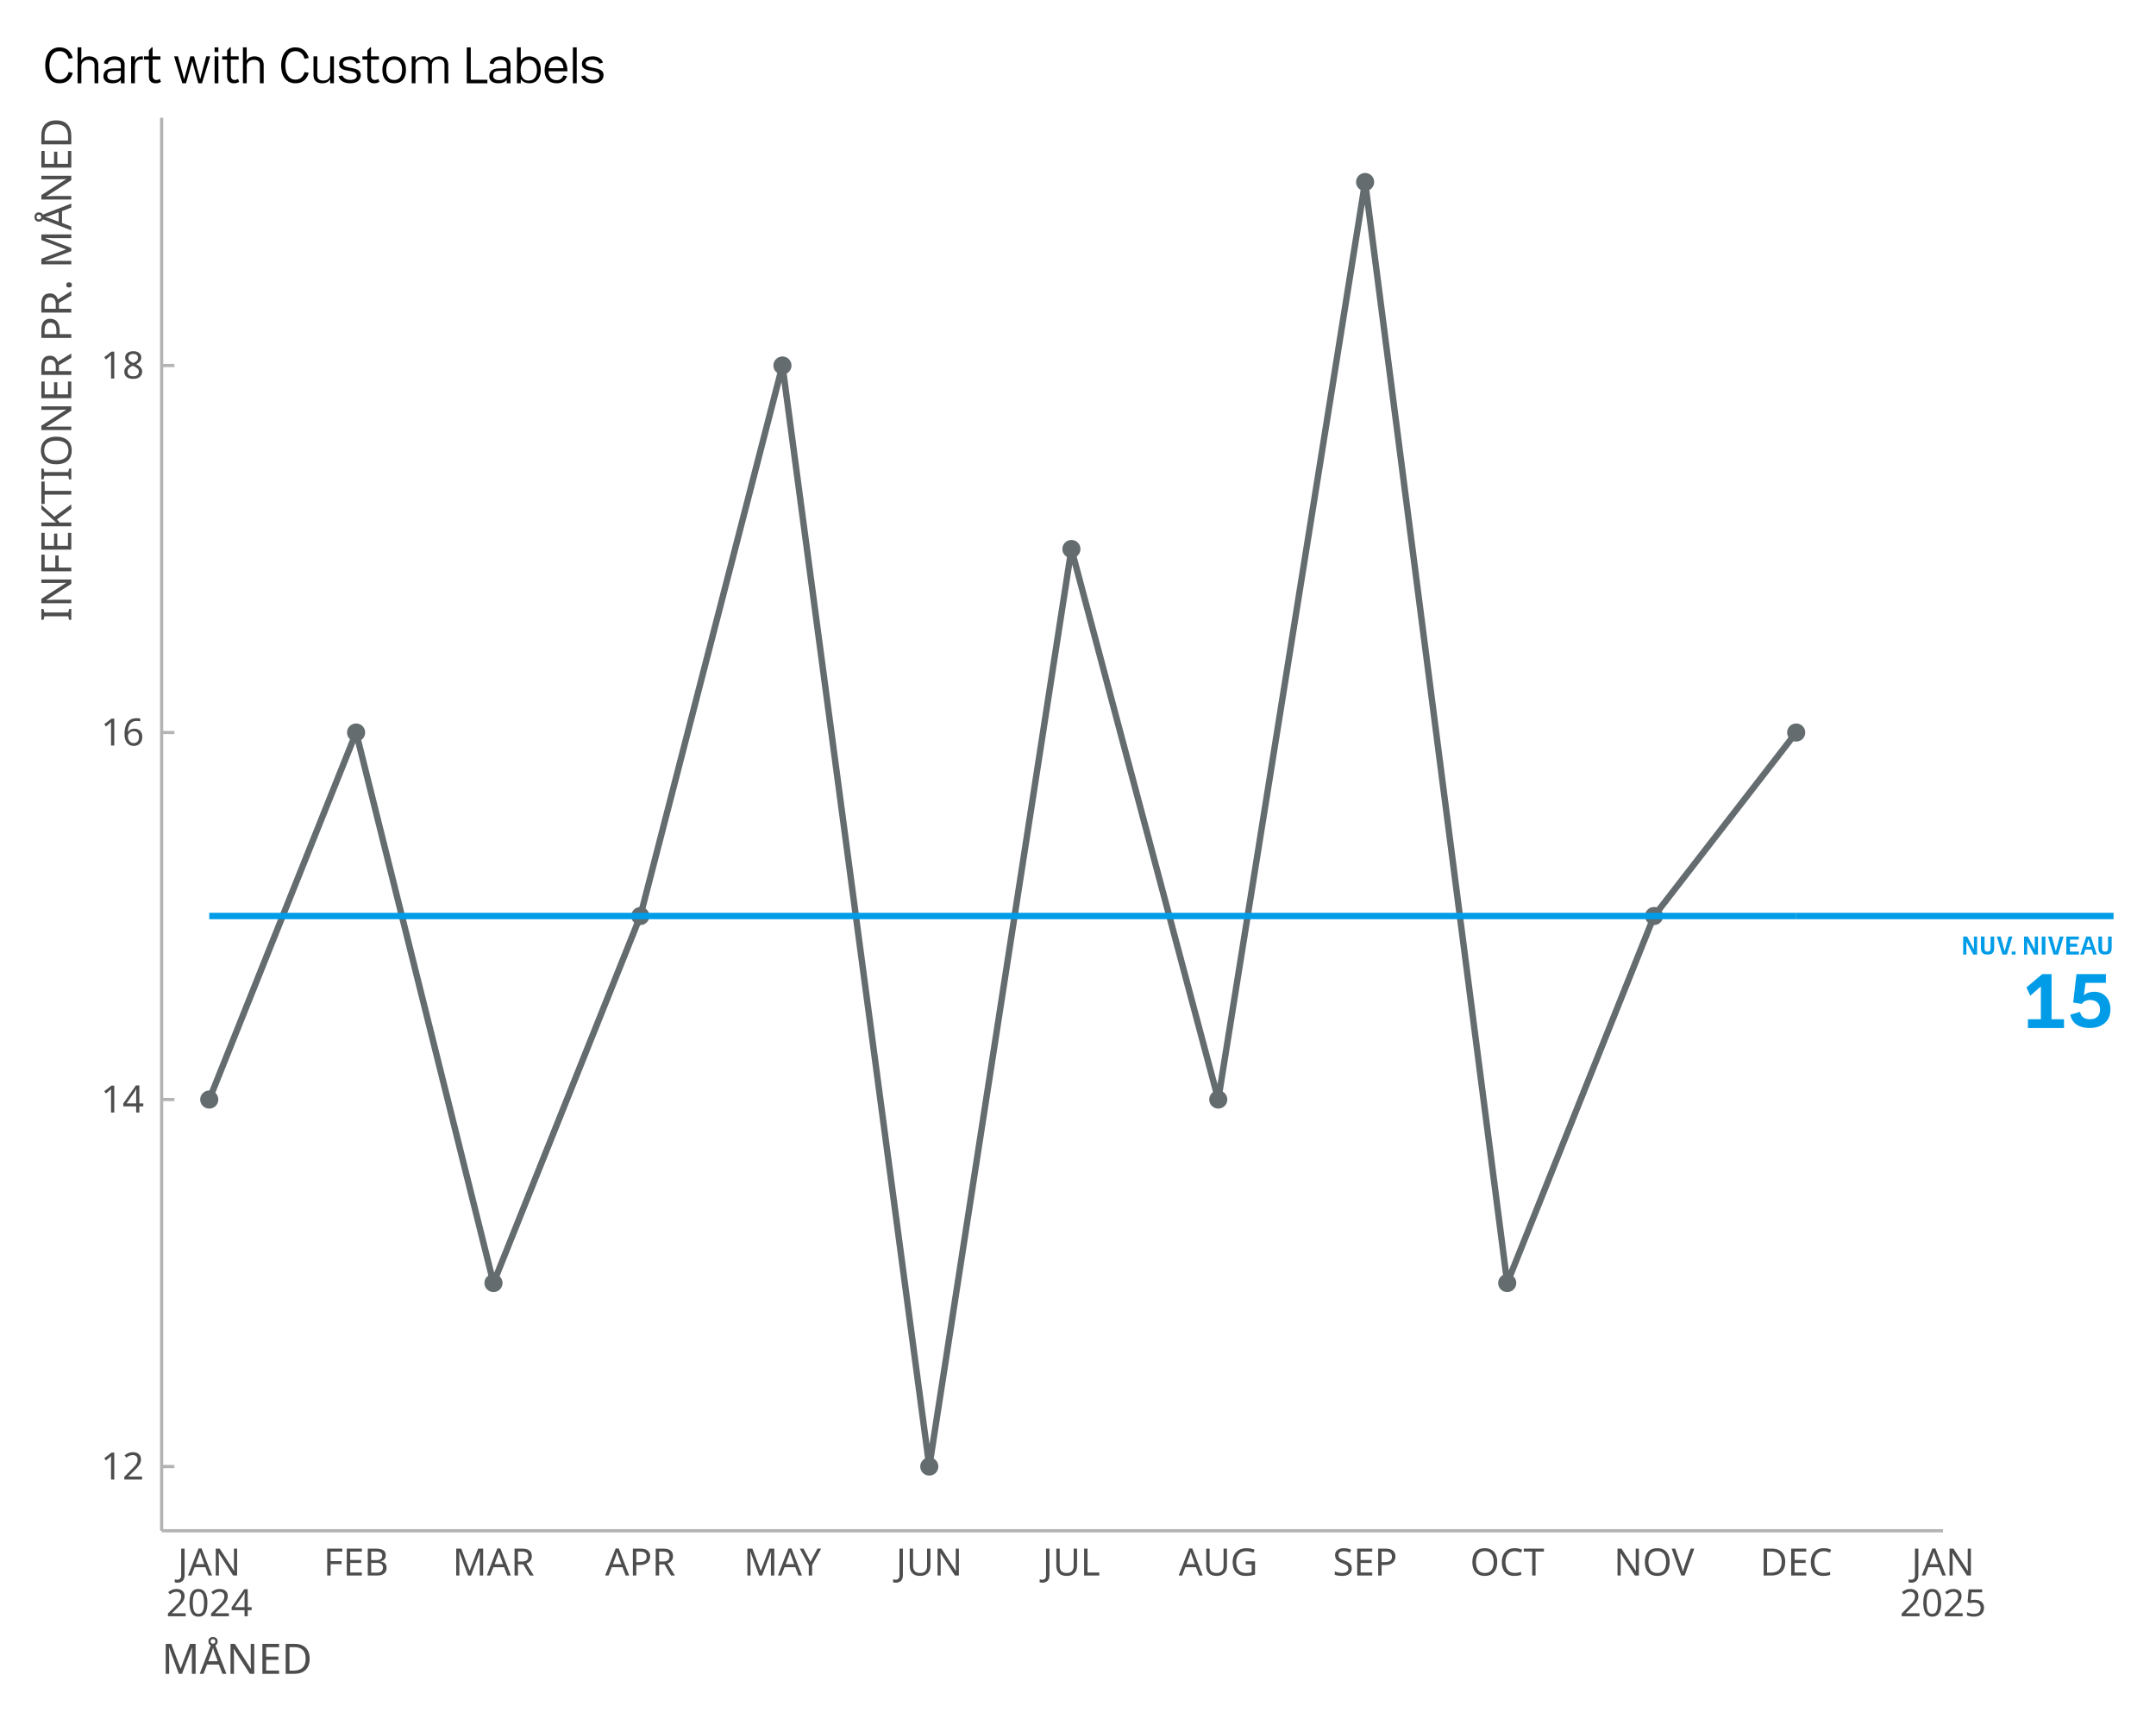
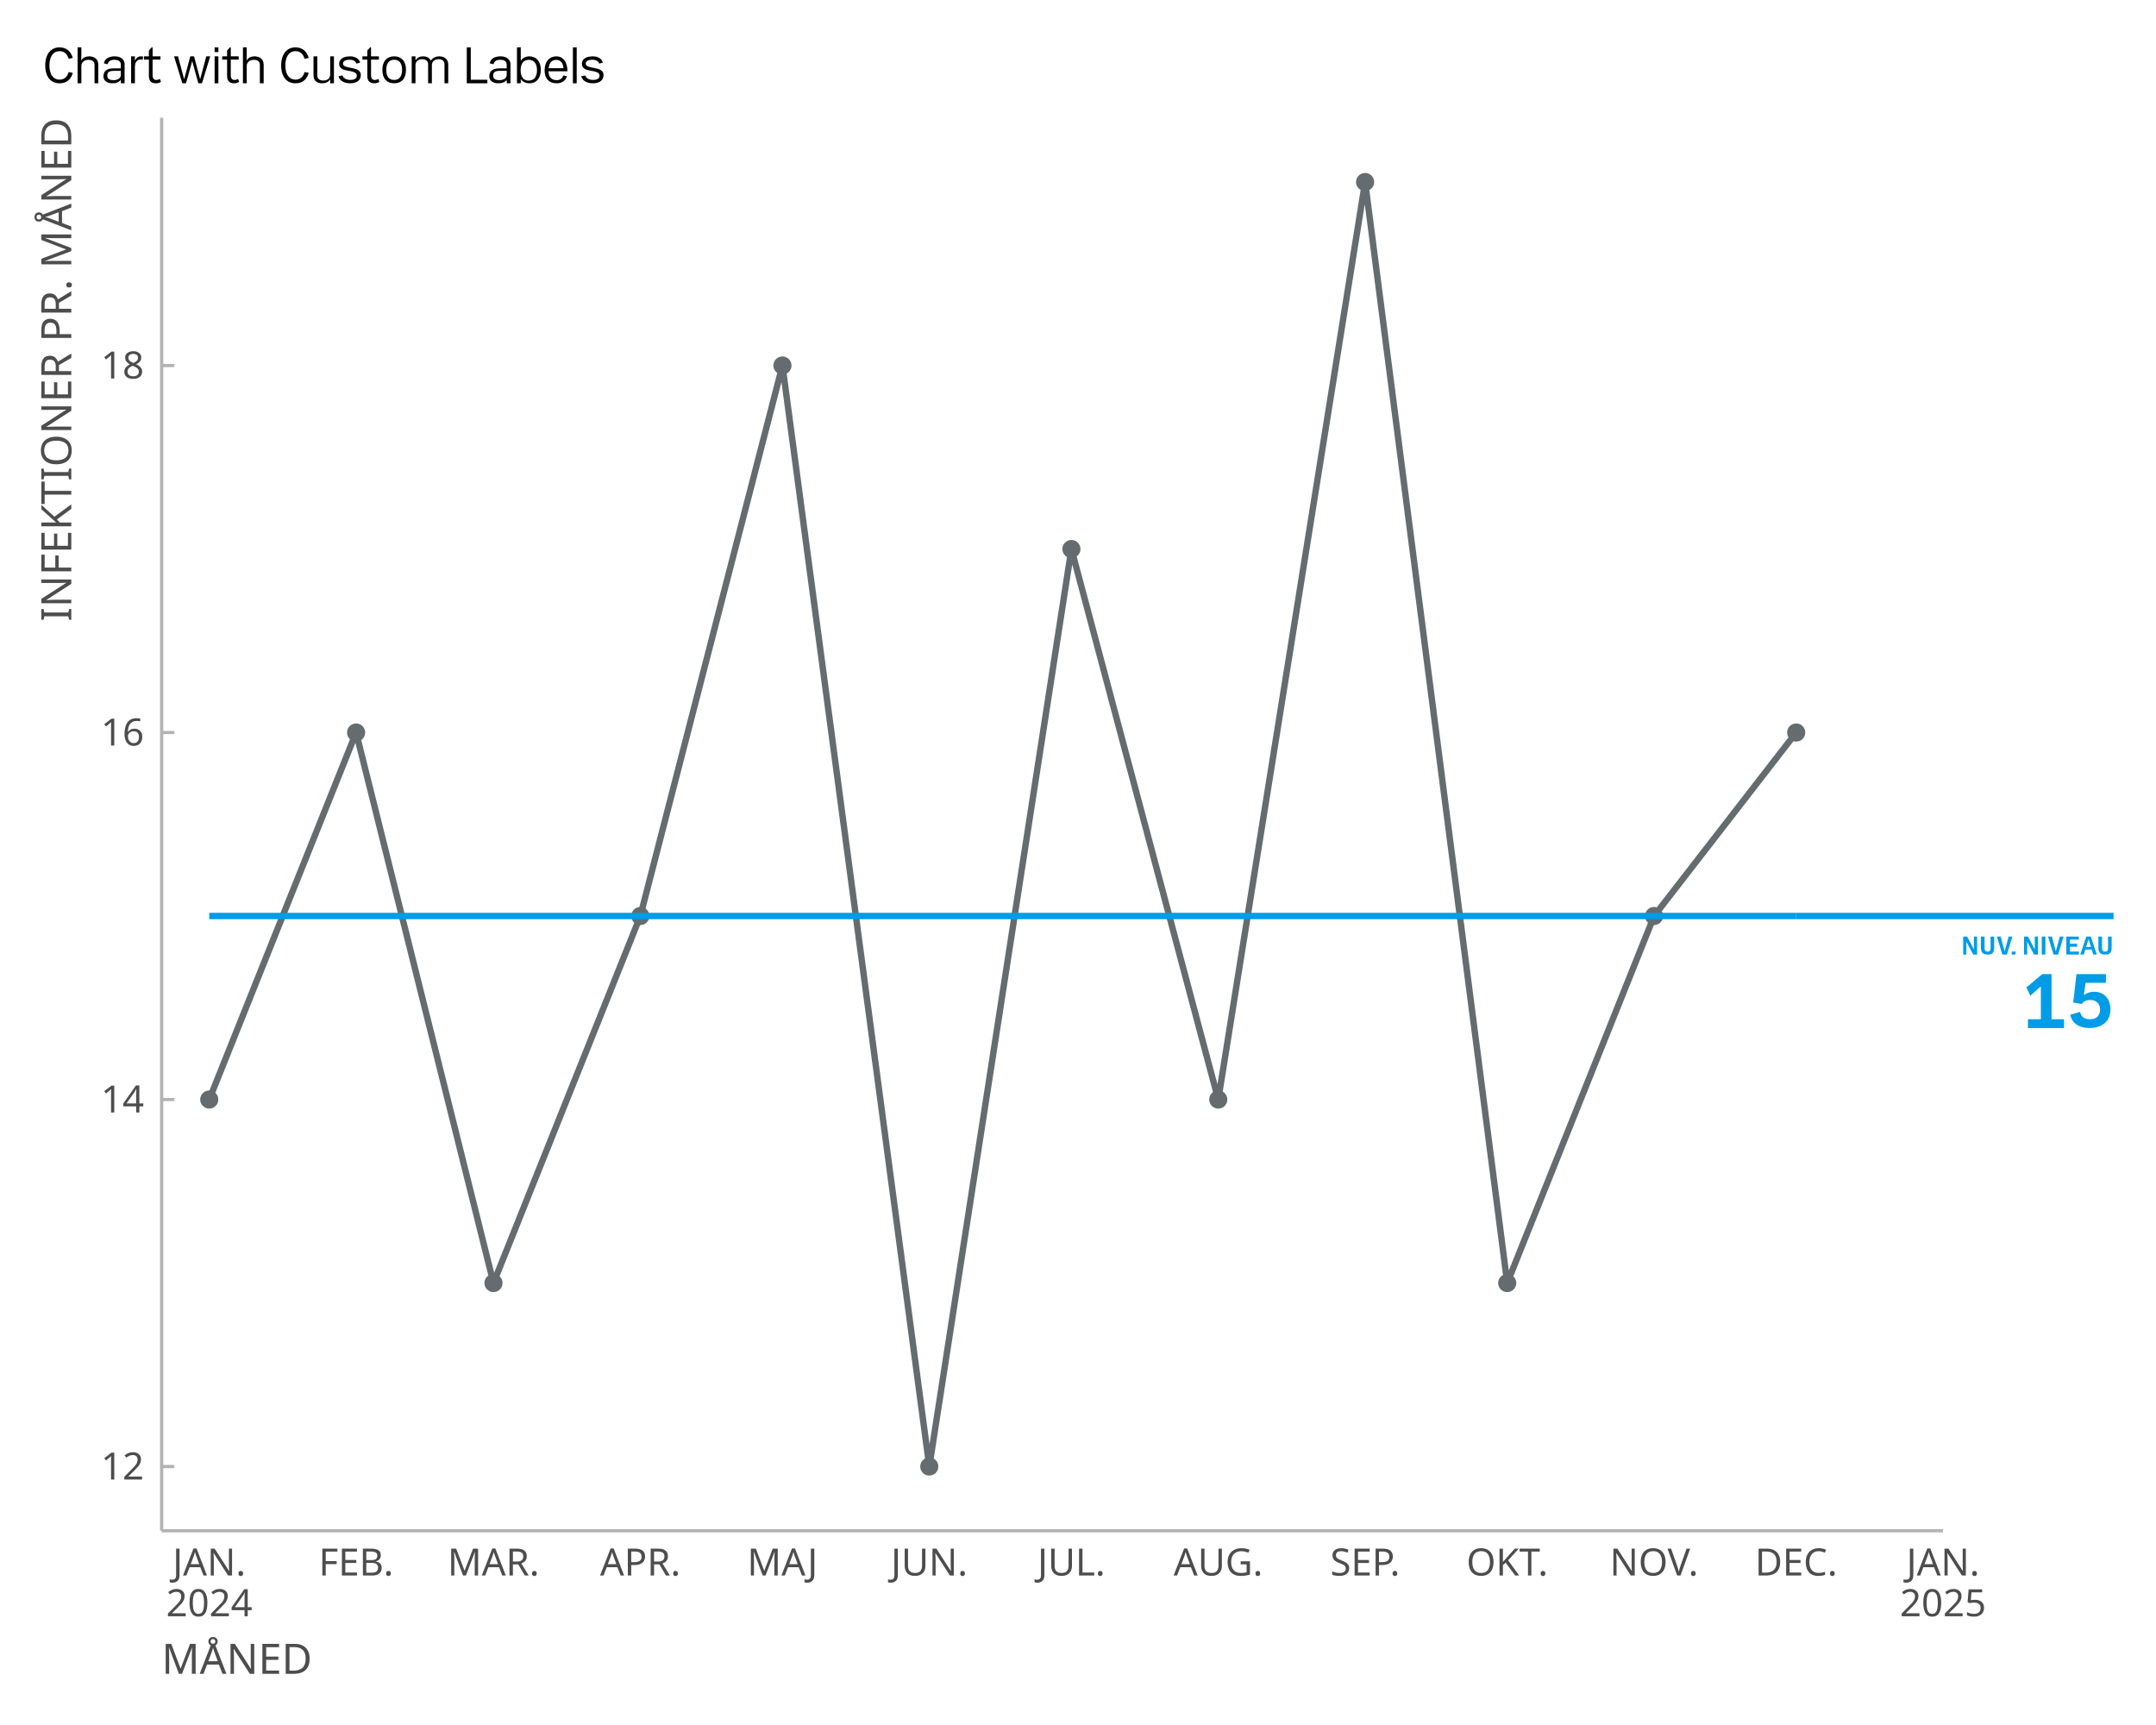
<svg xmlns="http://www.w3.org/2000/svg" class="svglite" data-engine-version="2.0" width="720.00pt" height="576.00pt" viewBox="0 0 720.00 576.00">
  <defs>
    <style type="text/css">
    .svglite line, .svglite polyline, .svglite polygon, .svglite path, .svglite rect, .svglite circle {
      fill: none;
      stroke: #000000;
      stroke-linecap: round;
      stroke-linejoin: round;
      stroke-miterlimit: 10.00;
    }
  </style>
  </defs>
  <rect width="100%" height="100%" style="stroke: none; fill: #FFFFFF;" />
  <defs>
    <clipPath id="cpMC4wMHw3MjAuMDB8MC4wMHw1NzYuMDA=">
      <rect x="0.00" y="0.00" width="720.00" height="576.00" />
    </clipPath>
  </defs>
  <g clip-path="url(#cpMC4wMHw3MjAuMDB8MC4wMHw1NzYuMDA=)">
    <rect x="0.00" y="0.00" width="720.00" height="576.00" style="stroke-width: 1.36; stroke: none; fill: #FFFFFF;" />
  </g>
  <defs>
    <clipPath id="cpNTMuOTh8NzA1LjgzfDM5LjMzfDUxMS4xNA==">
      <rect x="53.98" y="39.33" width="651.85" height="471.81" />
    </clipPath>
  </defs>
  <g clip-path="url(#cpNTMuOTh8NzA1LjgzfDM5LjMzfDUxMS4xNA==)">
    <rect x="53.98" y="39.33" width="651.85" height="471.81" style="stroke-width: 1.36; stroke: none; fill: #FFFFFF;" />
    <polyline points="69.88,367.15 118.92,244.60 164.80,428.42 213.84,305.87 261.30,122.05 310.34,489.69 357.80,183.33 406.84,367.15 455.88,60.78 503.34,428.42 552.38,305.87 599.84,244.60 " style="stroke-width: 2.13; stroke: #646C6F; stroke-linecap: butt;" />
    <circle cx="69.88" cy="367.15" r="2.58" style="stroke-width: 0.90; stroke: #646C6F; fill: #646C6F;" />
    <circle cx="118.92" cy="244.60" r="2.58" style="stroke-width: 0.90; stroke: #646C6F; fill: #646C6F;" />
    <circle cx="164.80" cy="428.42" r="2.58" style="stroke-width: 0.90; stroke: #646C6F; fill: #646C6F;" />
    <circle cx="213.84" cy="305.87" r="2.58" style="stroke-width: 0.90; stroke: #646C6F; fill: #646C6F;" />
    <circle cx="261.30" cy="122.05" r="2.58" style="stroke-width: 0.90; stroke: #646C6F; fill: #646C6F;" />
    <circle cx="310.34" cy="489.69" r="2.58" style="stroke-width: 0.90; stroke: #646C6F; fill: #646C6F;" />
    <circle cx="357.80" cy="183.33" r="2.58" style="stroke-width: 0.90; stroke: #646C6F; fill: #646C6F;" />
    <circle cx="406.84" cy="367.15" r="2.58" style="stroke-width: 0.90; stroke: #646C6F; fill: #646C6F;" />
    <circle cx="455.88" cy="60.78" r="2.58" style="stroke-width: 0.90; stroke: #646C6F; fill: #646C6F;" />
    <circle cx="503.34" cy="428.42" r="2.58" style="stroke-width: 0.90; stroke: #646C6F; fill: #646C6F;" />
    <circle cx="552.38" cy="305.87" r="2.58" style="stroke-width: 0.90; stroke: #646C6F; fill: #646C6F;" />
    <circle cx="599.84" cy="244.60" r="2.58" style="stroke-width: 0.90; stroke: #646C6F; fill: #646C6F;" />
    <polyline points="69.88,305.87 118.92,305.87 164.80,305.87 213.84,305.87 261.30,305.87 310.34,305.87 357.80,305.87 406.84,305.87 455.88,305.87 503.34,305.87 552.38,305.87 599.84,305.87 " style="stroke-width: 2.13; stroke: #009CE8; stroke-linecap: butt;" />
    <polyline points="599.84,305.87 705.83,305.87 " style="stroke-width: 2.13; stroke: #009CE8; stroke-linecap: butt;" />
    <path d="M 660.26 312.73 L 659.20 312.73 L 659.20 317.01 L 656.93 312.73 L 655.61 312.73 L 655.61 318.73 L 656.67 318.73 L 656.67 314.45 L 658.95 318.73 L 660.26 318.73 Z" style="fill-rule: nonzero; fill: #009CE8; stroke-width: 0.75; stroke: none;" />
    <path d="M 665.96 312.73 L 664.76 312.73 L 664.76 316.35 L 664.75 316.77 L 664.70 317.09 L 664.53 317.51 L 664.22 317.70 L 663.78 317.74 L 663.31 317.70 L 662.99 317.50 L 662.88 317.33 L 662.80 317.08 L 662.76 316.76 L 662.75 316.35 L 662.75 312.73 L 661.53 312.73 L 661.53 316.35 L 661.56 316.97 L 661.66 317.47 L 661.83 317.89 L 662.07 318.21 L 662.38 318.45 L 662.77 318.61 L 663.23 318.70 L 663.78 318.73 L 664.32 318.70 L 664.78 318.61 L 665.16 318.45 L 665.46 318.21 L 665.69 317.89 L 665.84 317.47 L 665.94 316.97 L 665.96 316.35 Z" style="fill-rule: nonzero; fill: #009CE8; stroke-width: 0.75; stroke: none;" />
    <path d="M 670.79 312.73 L 669.47 317.62 L 669.44 317.62 L 668.13 312.73 L 666.86 312.73 L 668.69 318.73 L 670.22 318.73 L 672.05 312.73 Z" style="fill-rule: nonzero; fill: #009CE8; stroke-width: 0.75; stroke: none;" />
    <path d="M 673.10 317.73 L 671.82 317.73 L 671.82 318.73 L 673.10 318.73 Z" style="fill-rule: nonzero; fill: #009CE8; stroke-width: 0.75; stroke: none;" />
    <path d="M 680.58 312.73 L 679.52 312.73 L 679.52 317.01 L 677.25 312.73 L 675.93 312.73 L 675.93 318.73 L 676.99 318.73 L 676.99 314.45 L 679.27 318.73 L 680.58 318.73 Z" style="fill-rule: nonzero; fill: #009CE8; stroke-width: 0.75; stroke: none;" />
    <path d="M 683.07 312.73 L 681.85 312.73 L 681.85 318.73 L 683.07 318.73 Z" style="fill-rule: nonzero; fill: #009CE8; stroke-width: 0.75; stroke: none;" />
    <path d="M 687.88 312.73 L 686.56 317.62 L 686.53 317.62 L 685.22 312.73 L 683.95 312.73 L 685.78 318.73 L 687.31 318.73 L 689.14 312.73 Z" style="fill-rule: nonzero; fill: #009CE8; stroke-width: 0.75; stroke: none;" />
    <path d="M 694.27 317.74 L 691.27 317.74 L 691.27 316.12 L 693.67 316.12 L 693.67 315.12 L 691.27 315.12 L 691.27 313.73 L 694.22 313.73 L 694.22 312.73 L 690.05 312.73 L 690.05 318.73 L 694.27 318.73 Z" style="fill-rule: nonzero; fill: #009CE8; stroke-width: 0.75; stroke: none;" />
    <path d="M 698.23 312.73 L 696.73 312.73 L 694.71 318.73 L 695.90 318.73 L 696.40 317.07 L 698.54 317.07 L 699.04 318.73 L 700.23 318.73 ZM 696.68 316.20 L 697.46 313.62 L 697.48 313.62 L 698.28 316.20 Z" style="fill-rule: nonzero; fill: #009CE8; stroke-width: 0.75; stroke: none;" />
    <path d="M 705.19 312.73 L 703.99 312.73 L 703.99 316.35 L 703.98 316.77 L 703.93 317.09 L 703.76 317.51 L 703.45 317.70 L 703.01 317.74 L 702.54 317.70 L 702.22 317.50 L 702.11 317.33 L 702.03 317.08 L 701.99 316.76 L 701.98 316.35 L 701.98 312.73 L 700.76 312.73 L 700.76 316.35 L 700.79 316.97 L 700.89 317.47 L 701.06 317.89 L 701.30 318.21 L 701.61 318.45 L 702.00 318.61 L 702.46 318.70 L 703.01 318.73 L 703.55 318.70 L 704.01 318.61 L 704.39 318.45 L 704.69 318.21 L 704.92 317.89 L 705.08 317.47 L 705.17 316.97 L 705.19 316.35 Z" style="fill-rule: nonzero; fill: #009CE8; stroke-width: 0.75; stroke: none;" />
    <path d="M 682.33 343.27 L 685.92 343.27 L 689.28 343.27 L 689.28 340.33 L 685.12 340.33 L 685.12 325.27 L 682.01 325.27 L 676.73 329.72 L 678.01 332.47 L 681.44 329.47 L 681.55 329.47 L 681.55 340.33 L 677.23 340.33 L 677.23 343.27 Z" style="fill-rule: nonzero; fill: #009CE8; stroke-width: 0.75; stroke: none;" />
    <path d="M 703.27 328.19 L 703.27 325.27 L 693.44 325.27 L 692.35 334.76 L 692.47 334.78 L 692.80 334.83 L 693.78 334.99 L 694.76 335.15 L 695.09 335.20 L 695.21 335.22 L 695.62 334.73 L 696.20 334.31 L 696.99 334.02 L 697.48 333.94 L 698.04 333.91 L 698.78 333.97 L 699.43 334.14 L 700.00 334.42 L 700.46 334.79 L 700.83 335.25 L 701.10 335.78 L 701.26 336.39 L 701.32 337.07 L 701.24 337.97 L 701.00 338.70 L 700.64 339.27 L 700.19 339.70 L 699.67 340.01 L 699.12 340.21 L 698.01 340.35 L 697.28 340.31 L 696.66 340.18 L 696.13 339.97 L 695.68 339.69 L 695.31 339.33 L 695.01 338.91 L 694.79 338.43 L 694.62 337.88 L 691.35 338.83 L 691.68 339.91 L 692.17 340.83 L 692.81 341.60 L 693.59 342.21 L 694.49 342.68 L 695.52 343.01 L 696.66 343.21 L 697.90 343.27 L 699.22 343.18 L 700.48 342.92 L 701.65 342.46 L 702.69 341.81 L 703.55 340.94 L 703.91 340.43 L 704.22 339.86 L 704.46 339.23 L 704.64 338.54 L 704.75 337.80 L 704.79 336.99 L 704.69 335.73 L 704.40 334.60 L 703.93 333.60 L 703.29 332.76 L 702.51 332.07 L 701.59 331.57 L 700.54 331.25 L 699.38 331.15 L 698.36 331.23 L 697.41 331.47 L 696.59 331.84 L 695.91 332.33 L 696.48 328.19 Z" style="fill-rule: nonzero; fill: #009CE8; stroke-width: 0.75; stroke: none;" />
  </g>
  <g clip-path="url(#cpMC4wMHw3MjAuMDB8MC4wMHw1NzYuMDA=)">
    <polyline points="53.98,511.14 53.98,39.33 " style="stroke-width: 1.07; stroke: #B3B3B3; stroke-linecap: butt;" />
    <text x="33.69" y="494.03" style="font-size: 12.60px; fill: #4D4D4D; font-family: sans;" textLength="14.02px" lengthAdjust="spacingAndGlyphs">12</text>
    <text x="33.69" y="371.48" style="font-size: 12.60px; fill: #4D4D4D; font-family: sans;" textLength="14.02px" lengthAdjust="spacingAndGlyphs">14</text>
    <text x="33.69" y="248.94" style="font-size: 12.60px; fill: #4D4D4D; font-family: sans;" textLength="14.02px" lengthAdjust="spacingAndGlyphs">16</text>
    <text x="33.69" y="126.39" style="font-size: 12.60px; fill: #4D4D4D; font-family: sans;" textLength="14.02px" lengthAdjust="spacingAndGlyphs">18</text>
    <polyline points="58.23,489.69 53.98,489.69 " style="stroke-width: 1.07; stroke: #B3B3B3; stroke-linecap: butt;" />
    <polyline points="58.23,367.15 53.98,367.15 " style="stroke-width: 1.07; stroke: #B3B3B3; stroke-linecap: butt;" />
    <polyline points="58.23,244.60 53.98,244.60 " style="stroke-width: 1.07; stroke: #B3B3B3; stroke-linecap: butt;" />
    <polyline points="58.23,122.05 53.98,122.05 " style="stroke-width: 1.07; stroke: #B3B3B3; stroke-linecap: butt;" />
    <polyline points="53.98,511.14 648.88,511.14 " style="stroke-width: 1.07; stroke: #B3B3B3; stroke-linecap: butt;" />
-     <text x="69.88" y="526.09" text-anchor="middle" style="font-size: 12.60px; fill: #4D4D4D; font-family: sans;" textLength="23.81px" lengthAdjust="spacingAndGlyphs">JAN</text>
+     <text x="69.88" y="526.09" text-anchor="middle" style="font-size: 12.60px; fill: #4D4D4D; font-family: sans;" textLength="27.31px" lengthAdjust="spacingAndGlyphs">JAN.</text>
    <text x="69.88" y="539.70" text-anchor="middle" style="font-size: 12.60px; fill: #4D4D4D; font-family: sans;" textLength="28.03px" lengthAdjust="spacingAndGlyphs">2024</text>
-     <text x="118.92" y="526.09" text-anchor="middle" style="font-size: 12.60px; fill: #4D4D4D; font-family: sans;" textLength="24.51px" lengthAdjust="spacingAndGlyphs">FEB</text>
-     <text x="164.80" y="526.09" text-anchor="middle" style="font-size: 12.60px; fill: #4D4D4D; font-family: sans;" textLength="28.01px" lengthAdjust="spacingAndGlyphs">MAR</text>
-     <text x="213.84" y="526.09" text-anchor="middle" style="font-size: 12.60px; fill: #4D4D4D; font-family: sans;" textLength="25.92px" lengthAdjust="spacingAndGlyphs">APR</text>
-     <text x="261.30" y="526.09" text-anchor="middle" style="font-size: 12.60px; fill: #4D4D4D; font-family: sans;" textLength="27.31px" lengthAdjust="spacingAndGlyphs">MAY</text>
-     <text x="310.34" y="526.09" text-anchor="middle" style="font-size: 12.60px; fill: #4D4D4D; font-family: sans;" textLength="24.51px" lengthAdjust="spacingAndGlyphs">JUN</text>
-     <text x="357.80" y="526.09" text-anchor="middle" style="font-size: 12.60px; fill: #4D4D4D; font-family: sans;" textLength="22.42px" lengthAdjust="spacingAndGlyphs">JUL</text>
-     <text x="406.84" y="526.09" text-anchor="middle" style="font-size: 12.60px; fill: #4D4D4D; font-family: sans;" textLength="27.31px" lengthAdjust="spacingAndGlyphs">AUG</text>
-     <text x="455.88" y="526.09" text-anchor="middle" style="font-size: 12.60px; fill: #4D4D4D; font-family: sans;" textLength="25.22px" lengthAdjust="spacingAndGlyphs">SEP</text>
-     <text x="503.34" y="526.09" text-anchor="middle" style="font-size: 12.60px; fill: #4D4D4D; font-family: sans;" textLength="26.60px" lengthAdjust="spacingAndGlyphs">OCT</text>
-     <text x="552.38" y="526.09" text-anchor="middle" style="font-size: 12.60px; fill: #4D4D4D; font-family: sans;" textLength="27.31px" lengthAdjust="spacingAndGlyphs">NOV</text>
-     <text x="599.84" y="526.09" text-anchor="middle" style="font-size: 12.60px; fill: #4D4D4D; font-family: sans;" textLength="26.61px" lengthAdjust="spacingAndGlyphs">DEC</text>
-     <text x="648.88" y="526.09" text-anchor="middle" style="font-size: 12.60px; fill: #4D4D4D; font-family: sans;" textLength="23.81px" lengthAdjust="spacingAndGlyphs">JAN</text>
+     <text x="118.92" y="526.09" text-anchor="middle" style="font-size: 12.60px; fill: #4D4D4D; font-family: sans;" textLength="28.01px" lengthAdjust="spacingAndGlyphs">FEB.</text>
+     <text x="164.80" y="526.09" text-anchor="middle" style="font-size: 12.60px; fill: #4D4D4D; font-family: sans;" textLength="31.51px" lengthAdjust="spacingAndGlyphs">MAR.</text>
+     <text x="213.84" y="526.09" text-anchor="middle" style="font-size: 12.60px; fill: #4D4D4D; font-family: sans;" textLength="29.42px" lengthAdjust="spacingAndGlyphs">APR.</text>
+     <text x="261.30" y="526.09" text-anchor="middle" style="font-size: 12.60px; fill: #4D4D4D; font-family: sans;" textLength="25.21px" lengthAdjust="spacingAndGlyphs">MAJ</text>
+     <text x="310.34" y="526.09" text-anchor="middle" style="font-size: 12.60px; fill: #4D4D4D; font-family: sans;" textLength="28.01px" lengthAdjust="spacingAndGlyphs">JUN.</text>
+     <text x="357.80" y="526.09" text-anchor="middle" style="font-size: 12.60px; fill: #4D4D4D; font-family: sans;" textLength="25.92px" lengthAdjust="spacingAndGlyphs">JUL.</text>
+     <text x="406.84" y="526.09" text-anchor="middle" style="font-size: 12.60px; fill: #4D4D4D; font-family: sans;" textLength="30.81px" lengthAdjust="spacingAndGlyphs">AUG.</text>
+     <text x="455.88" y="526.09" text-anchor="middle" style="font-size: 12.60px; fill: #4D4D4D; font-family: sans;" textLength="28.72px" lengthAdjust="spacingAndGlyphs">SEP.</text>
+     <text x="503.34" y="526.09" text-anchor="middle" style="font-size: 12.60px; fill: #4D4D4D; font-family: sans;" textLength="29.41px" lengthAdjust="spacingAndGlyphs">OKT.</text>
+     <text x="552.38" y="526.09" text-anchor="middle" style="font-size: 12.60px; fill: #4D4D4D; font-family: sans;" textLength="30.81px" lengthAdjust="spacingAndGlyphs">NOV.</text>
+     <text x="599.84" y="526.09" text-anchor="middle" style="font-size: 12.60px; fill: #4D4D4D; font-family: sans;" textLength="30.11px" lengthAdjust="spacingAndGlyphs">DEC.</text>
+     <text x="648.88" y="526.09" text-anchor="middle" style="font-size: 12.60px; fill: #4D4D4D; font-family: sans;" textLength="27.31px" lengthAdjust="spacingAndGlyphs">JAN.</text>
    <text x="648.88" y="539.70" text-anchor="middle" style="font-size: 12.60px; fill: #4D4D4D; font-family: sans;" textLength="28.03px" lengthAdjust="spacingAndGlyphs">2025</text>
    <text x="53.98" y="558.92" style="font-size: 14.00px; fill: #4D4D4D; font-family: sans;" textLength="50.58px" lengthAdjust="spacingAndGlyphs">MÅNED</text>
    <text transform="translate(23.81,39.33) rotate(-90)" text-anchor="end" style="font-size: 14.00px; fill: #4D4D4D; font-family: sans;" textLength="175.84px" lengthAdjust="spacingAndGlyphs">INFEKTIONER PR. MÅNED</text>
    <path d="M 22.53 25.05 L 22.25 25.49 L 21.91 25.86 L 21.50 26.17 L 21.03 26.40 L 20.48 26.54 L 19.86 26.60 L 19.00 26.49 L 18.28 26.18 L 17.70 25.71 L 17.24 25.10 L 16.91 24.38 L 16.67 23.57 L 16.54 22.71 L 16.50 21.81 L 16.54 20.95 L 16.68 20.10 L 16.91 19.30 L 17.26 18.58 L 17.71 17.97 L 18.29 17.49 L 19.01 17.19 L 19.86 17.08 L 20.48 17.13 L 21.03 17.28 L 21.50 17.51 L 21.91 17.82 L 22.25 18.20 L 22.53 18.64 L 22.95 19.64 L 24.31 19.35 L 24.05 18.61 L 23.72 17.94 L 23.30 17.34 L 22.80 16.82 L 22.21 16.40 L 21.53 16.08 L 20.75 15.88 L 19.86 15.81 L 19.26 15.85 L 18.70 15.94 L 17.71 16.31 L 16.88 16.89 L 16.22 17.64 L 15.72 18.54 L 15.37 19.56 L 15.16 20.66 L 15.10 21.81 L 15.16 23.01 L 15.37 24.14 L 15.72 25.15 L 16.22 26.04 L 16.88 26.78 L 17.70 27.34 L 18.69 27.69 L 19.25 27.78 L 19.86 27.81 L 20.76 27.75 L 21.54 27.56 L 22.23 27.25 L 22.82 26.84 L 23.32 26.33 L 23.73 25.74 L 24.06 25.07 L 24.31 24.33 L 22.95 24.05 Z" style="fill-rule: nonzero; fill: #000000; stroke-width: 0.75; stroke: none;" />
    <path d="M 32.83 21.61 L 32.76 20.91 L 32.57 20.32 L 32.28 19.84 L 31.89 19.46 L 31.42 19.17 L 30.89 18.97 L 30.32 18.85 L 29.72 18.81 L 28.83 18.92 L 28.12 19.20 L 27.57 19.62 L 27.19 20.11 L 27.11 20.11 L 27.16 18.73 L 27.17 17.47 L 27.17 15.81 L 25.91 15.81 L 25.91 27.81 L 27.17 27.81 L 27.17 21.99 L 27.22 21.58 L 27.34 21.20 L 27.54 20.86 L 27.81 20.56 L 28.15 20.32 L 28.55 20.13 L 29.00 20.01 L 29.50 19.97 L 29.97 20.00 L 30.39 20.07 L 30.74 20.20 L 31.03 20.38 L 31.26 20.62 L 31.43 20.91 L 31.53 21.25 L 31.57 21.66 L 31.57 27.81 L 32.83 27.81 Z" style="fill-rule: nonzero; fill: #000000; stroke-width: 0.75; stroke: none;" />
    <path d="M 41.61 27.81 L 41.61 21.42 L 41.56 20.91 L 41.41 20.43 L 41.15 19.99 L 40.79 19.60 L 40.33 19.27 L 39.77 19.03 L 39.10 18.87 L 38.33 18.81 L 37.59 18.85 L 36.92 18.98 L 36.32 19.17 L 35.80 19.44 L 35.38 19.78 L 35.05 20.18 L 34.82 20.64 L 34.71 21.16 L 35.96 21.44 L 36.19 20.81 L 36.64 20.35 L 36.96 20.18 L 37.32 20.07 L 37.74 19.99 L 38.22 19.97 L 38.72 20.00 L 39.15 20.07 L 39.52 20.20 L 39.82 20.39 L 40.06 20.63 L 40.23 20.93 L 40.33 21.28 L 40.36 21.70 L 40.36 22.83 L 37.99 22.83 L 37.17 22.87 L 36.47 22.99 L 35.88 23.20 L 35.39 23.50 L 35.02 23.87 L 34.75 24.34 L 34.59 24.89 L 34.53 25.53 L 34.59 26.01 L 34.74 26.44 L 34.99 26.83 L 35.32 27.17 L 35.75 27.44 L 36.25 27.64 L 36.84 27.77 L 37.49 27.81 L 38.47 27.75 L 39.23 27.54 L 39.82 27.19 L 40.33 26.70 L 40.39 27.81 ZM 40.32 25.38 L 40.19 25.72 L 39.97 26.02 L 39.69 26.28 L 39.34 26.48 L 38.92 26.64 L 38.46 26.73 L 37.94 26.77 L 37.45 26.74 L 37.02 26.68 L 36.66 26.56 L 36.36 26.40 L 36.13 26.19 L 35.96 25.93 L 35.86 25.62 L 35.83 25.27 L 35.87 24.82 L 35.98 24.46 L 36.17 24.17 L 36.43 23.96 L 36.77 23.82 L 37.19 23.72 L 37.69 23.67 L 38.27 23.66 L 40.36 23.66 L 40.36 25.00 Z" style="fill-rule: nonzero; fill: #000000; stroke-width: 0.75; stroke: none;" />
    <path d="M 47.77 18.88 L 47.15 18.81 L 46.74 18.84 L 46.38 18.92 L 45.82 19.22 L 45.41 19.66 L 45.12 20.19 L 45.05 20.19 L 45.05 18.81 L 43.79 18.81 L 43.79 27.81 L 45.05 27.81 L 45.05 22.19 L 45.17 21.32 L 45.32 20.93 L 45.54 20.57 L 45.82 20.27 L 46.16 20.04 L 46.57 19.90 L 47.05 19.85 L 47.66 19.92 L 47.66 20.11 Z" style="fill-rule: nonzero; fill: #000000; stroke-width: 0.75; stroke: none;" />
    <path d="M 53.38 26.33 L 52.81 26.62 L 52.25 26.70 L 51.93 26.68 L 51.66 26.60 L 51.25 26.29 L 51.03 25.83 L 50.96 25.24 L 50.96 19.89 L 53.58 19.89 L 53.58 18.81 L 50.96 18.81 L 50.96 15.81 L 50.66 15.81 L 49.72 16.86 L 49.72 18.81 L 48.08 18.81 L 48.08 19.89 L 49.72 19.89 L 49.72 25.38 L 49.76 25.95 L 49.87 26.44 L 50.05 26.86 L 50.31 27.20 L 50.64 27.47 L 51.03 27.66 L 51.50 27.78 L 52.04 27.81 L 52.56 27.78 L 53.01 27.68 L 53.75 27.35 Z" style="fill-rule: nonzero; fill: #000000; stroke-width: 0.75; stroke: none;" />
    <path d="M 68.89 18.81 L 66.84 26.47 L 64.80 18.81 L 63.55 18.81 L 61.50 26.47 L 59.44 18.81 L 58.13 18.81 L 60.89 27.81 L 62.11 27.81 L 64.19 20.39 L 66.23 27.81 L 67.45 27.81 L 70.20 18.81 Z" style="fill-rule: nonzero; fill: #000000; stroke-width: 0.75; stroke: none;" />
    <path d="M 72.93 15.81 L 71.67 15.81 L 71.67 17.39 L 72.93 17.39 ZM 72.93 18.81 L 71.67 18.81 L 71.67 27.81 L 72.93 27.81 Z" style="fill-rule: nonzero; fill: #000000; stroke-width: 0.75; stroke: none;" />
    <path d="M 79.50 26.33 L 78.93 26.62 L 78.37 26.70 L 78.05 26.68 L 77.77 26.60 L 77.37 26.29 L 77.14 25.83 L 77.07 25.24 L 77.07 19.89 L 79.70 19.89 L 79.70 18.81 L 77.07 18.81 L 77.07 15.81 L 76.78 15.81 L 75.84 16.86 L 75.84 18.81 L 74.20 18.81 L 74.20 19.89 L 75.84 19.89 L 75.84 25.38 L 75.88 25.95 L 75.99 26.44 L 76.17 26.86 L 76.43 27.20 L 76.75 27.47 L 77.15 27.66 L 77.62 27.78 L 78.15 27.81 L 78.68 27.78 L 79.13 27.68 L 79.87 27.35 Z" style="fill-rule: nonzero; fill: #000000; stroke-width: 0.75; stroke: none;" />
    <path d="M 88.05 21.61 L 87.98 20.91 L 87.79 20.32 L 87.49 19.84 L 87.10 19.46 L 86.64 19.17 L 86.11 18.97 L 85.54 18.85 L 84.94 18.81 L 84.05 18.92 L 83.33 19.20 L 82.78 19.62 L 82.41 20.11 L 82.33 20.11 L 82.38 18.73 L 82.39 17.47 L 82.39 15.81 L 81.13 15.81 L 81.13 27.81 L 82.39 27.81 L 82.39 21.99 L 82.43 21.58 L 82.56 21.20 L 82.76 20.86 L 83.03 20.56 L 83.36 20.32 L 83.76 20.13 L 84.22 20.01 L 84.72 19.97 L 85.19 20.00 L 85.60 20.07 L 85.96 20.20 L 86.25 20.38 L 86.48 20.62 L 86.65 20.91 L 86.75 21.25 L 86.78 21.66 L 86.78 27.81 L 88.05 27.81 Z" style="fill-rule: nonzero; fill: #000000; stroke-width: 0.75; stroke: none;" />
    <path d="M 101.32 25.05 L 101.04 25.49 L 100.69 25.86 L 100.29 26.17 L 99.81 26.40 L 99.27 26.54 L 98.65 26.60 L 97.79 26.49 L 97.07 26.18 L 96.49 25.71 L 96.03 25.10 L 95.69 24.38 L 95.46 23.57 L 95.33 22.71 L 95.29 21.81 L 95.33 20.95 L 95.47 20.10 L 95.70 19.30 L 96.04 18.58 L 96.50 17.97 L 97.08 17.49 L 97.80 17.19 L 98.65 17.08 L 99.27 17.13 L 99.81 17.28 L 100.29 17.51 L 100.69 17.82 L 101.04 18.20 L 101.32 18.64 L 101.74 19.64 L 103.10 19.35 L 102.84 18.61 L 102.51 17.94 L 102.09 17.34 L 101.59 16.82 L 101.00 16.40 L 100.32 16.08 L 99.53 15.88 L 98.65 15.81 L 98.04 15.85 L 97.48 15.94 L 96.49 16.31 L 95.67 16.89 L 95.01 17.64 L 94.51 18.54 L 94.16 19.56 L 93.95 20.66 L 93.88 21.81 L 93.95 23.01 L 94.15 24.14 L 94.50 25.15 L 95.01 26.04 L 95.66 26.78 L 96.49 27.34 L 97.48 27.69 L 98.04 27.78 L 98.65 27.81 L 99.54 27.75 L 100.33 27.56 L 101.02 27.25 L 101.61 26.84 L 102.11 26.33 L 102.52 25.74 L 102.85 25.07 L 103.10 24.33 L 101.74 24.05 Z" style="fill-rule: nonzero; fill: #000000; stroke-width: 0.75; stroke: none;" />
    <path d="M 111.52 18.81 L 110.27 18.81 L 110.27 24.78 L 110.24 25.23 L 110.13 25.64 L 109.95 26.00 L 109.70 26.31 L 109.38 26.55 L 108.98 26.74 L 108.52 26.85 L 107.98 26.89 L 107.53 26.87 L 107.14 26.79 L 106.79 26.65 L 106.50 26.46 L 106.27 26.22 L 106.10 25.92 L 106.00 25.56 L 105.96 25.14 L 105.96 18.81 L 104.70 18.81 L 104.70 25.17 L 104.76 25.83 L 104.92 26.38 L 105.19 26.84 L 105.55 27.20 L 105.98 27.48 L 106.48 27.67 L 107.04 27.78 L 107.63 27.81 L 108.46 27.73 L 109.16 27.50 L 109.74 27.11 L 110.20 26.58 L 110.27 26.58 L 110.27 27.81 L 111.52 27.81 Z" style="fill-rule: nonzero; fill: #000000; stroke-width: 0.75; stroke: none;" />
    <path d="M 120.43 24.49 L 120.24 24.04 L 119.94 23.67 L 119.56 23.38 L 119.11 23.16 L 118.61 22.98 L 117.51 22.72 L 116.41 22.51 L 115.46 22.25 L 115.08 22.07 L 114.78 21.83 L 114.59 21.53 L 114.53 21.16 L 114.68 20.67 L 115.13 20.28 L 115.82 20.03 L 116.73 19.94 L 117.48 20.00 L 118.14 20.21 L 118.67 20.61 L 118.88 20.90 L 119.06 21.25 L 120.29 20.89 L 120.10 20.43 L 119.83 20.01 L 119.50 19.66 L 119.09 19.36 L 118.62 19.13 L 118.09 18.95 L 117.49 18.85 L 116.84 18.81 L 115.55 18.94 L 114.95 19.11 L 114.41 19.36 L 113.94 19.70 L 113.58 20.13 L 113.34 20.66 L 113.26 21.30 L 113.33 21.87 L 113.51 22.33 L 113.81 22.69 L 114.18 22.98 L 114.63 23.20 L 115.13 23.37 L 116.21 23.61 L 117.30 23.81 L 118.24 24.09 L 118.62 24.29 L 118.91 24.55 L 119.10 24.89 L 119.17 25.31 L 119.13 25.62 L 119.02 25.88 L 118.84 26.12 L 118.59 26.32 L 118.28 26.48 L 117.91 26.59 L 117.48 26.66 L 117.00 26.69 L 116.49 26.66 L 116.03 26.59 L 115.28 26.29 L 114.72 25.82 L 114.32 25.19 L 113.03 25.47 L 113.23 25.99 L 113.53 26.46 L 113.92 26.86 L 114.38 27.19 L 114.92 27.46 L 115.51 27.65 L 116.15 27.77 L 116.84 27.81 L 117.55 27.78 L 118.22 27.67 L 118.84 27.48 L 119.39 27.20 L 119.84 26.82 L 120.19 26.34 L 120.42 25.75 L 120.50 25.05 Z" style="fill-rule: nonzero; fill: #000000; stroke-width: 0.75; stroke: none;" />
    <path d="M 126.33 26.33 L 125.76 26.62 L 125.20 26.70 L 124.88 26.68 L 124.60 26.60 L 124.20 26.29 L 123.98 25.83 L 123.91 25.24 L 123.91 19.89 L 126.53 19.89 L 126.53 18.81 L 123.91 18.81 L 123.91 15.81 L 123.61 15.81 L 122.67 16.86 L 122.67 18.81 L 121.03 18.81 L 121.03 19.89 L 122.67 19.89 L 122.67 25.38 L 122.71 25.95 L 122.82 26.44 L 123.00 26.86 L 123.26 27.20 L 123.59 27.47 L 123.98 27.66 L 124.45 27.78 L 124.98 27.81 L 125.51 27.78 L 125.96 27.68 L 126.70 27.35 Z" style="fill-rule: nonzero; fill: #000000; stroke-width: 0.75; stroke: none;" />
    <path d="M 132.53 27.74 L 133.32 27.51 L 133.99 27.14 L 134.56 26.63 L 135.00 25.99 L 135.32 25.22 L 135.52 24.32 L 135.58 23.31 L 135.52 22.32 L 135.32 21.44 L 135.00 20.67 L 134.56 20.02 L 133.99 19.50 L 133.32 19.13 L 132.53 18.89 L 131.63 18.81 L 130.74 18.89 L 129.95 19.13 L 129.28 19.50 L 128.72 20.02 L 128.27 20.67 L 127.95 21.44 L 127.76 22.32 L 127.69 23.31 L 127.76 24.32 L 127.95 25.22 L 128.27 25.99 L 128.71 26.63 L 129.27 27.14 L 129.95 27.51 L 130.73 27.74 L 131.63 27.81 ZM 130.99 26.64 L 130.44 26.46 L 129.98 26.17 L 129.62 25.77 L 129.34 25.28 L 129.14 24.70 L 129.03 24.04 L 128.99 23.31 L 129.03 22.60 L 129.14 21.96 L 129.34 21.38 L 129.62 20.89 L 129.98 20.49 L 130.44 20.19 L 130.99 20.00 L 131.63 19.94 L 132.28 20.00 L 132.83 20.19 L 133.28 20.49 L 133.65 20.89 L 133.92 21.38 L 134.12 21.96 L 134.23 22.60 L 134.27 23.31 L 134.23 24.04 L 134.12 24.70 L 133.92 25.28 L 133.65 25.77 L 133.28 26.17 L 132.83 26.46 L 132.28 26.64 L 131.63 26.70 Z" style="fill-rule: nonzero; fill: #000000; stroke-width: 0.75; stroke: none;" />
    <path d="M 149.69 21.61 L 149.63 20.91 L 149.45 20.32 L 149.16 19.84 L 148.78 19.46 L 148.33 19.17 L 147.81 18.97 L 147.25 18.85 L 146.64 18.81 L 145.73 18.92 L 144.98 19.22 L 144.37 19.66 L 143.89 20.20 L 143.42 19.57 L 142.81 19.13 L 142.09 18.89 L 141.25 18.81 L 140.41 18.91 L 139.74 19.17 L 139.22 19.57 L 138.82 20.08 L 138.75 20.08 L 138.75 18.81 L 137.49 18.81 L 137.49 27.81 L 138.75 27.81 L 138.75 21.75 L 138.79 21.34 L 138.90 20.97 L 139.08 20.63 L 139.33 20.34 L 139.64 20.10 L 140.02 19.92 L 140.46 19.81 L 140.96 19.77 L 141.41 19.79 L 141.81 19.87 L 142.15 20.01 L 142.44 20.19 L 142.67 20.44 L 142.84 20.74 L 142.94 21.09 L 142.97 21.50 L 142.97 27.81 L 144.22 27.81 L 144.22 21.75 L 144.26 21.34 L 144.37 20.97 L 144.55 20.63 L 144.80 20.34 L 145.11 20.10 L 145.49 19.92 L 145.94 19.81 L 146.44 19.77 L 146.89 19.79 L 147.28 19.87 L 147.62 20.01 L 147.91 20.19 L 148.14 20.44 L 148.30 20.74 L 148.41 21.09 L 148.44 21.50 L 148.44 27.81 L 149.69 27.81 Z" style="fill-rule: nonzero; fill: #000000; stroke-width: 0.75; stroke: none;" />
    <path d="M 162.76 26.63 L 157.21 26.63 L 157.21 15.81 L 155.88 15.81 L 155.88 27.81 L 162.76 27.81 Z" style="fill-rule: nonzero; fill: #000000; stroke-width: 0.75; stroke: none;" />
    <path d="M 170.47 27.81 L 170.47 21.42 L 170.42 20.91 L 170.26 20.43 L 170.01 19.99 L 169.65 19.60 L 169.19 19.27 L 168.62 19.03 L 167.96 18.87 L 167.19 18.81 L 166.45 18.85 L 165.77 18.98 L 165.18 19.17 L 164.66 19.44 L 164.24 19.78 L 163.91 20.18 L 163.68 20.64 L 163.56 21.16 L 164.81 21.44 L 165.04 20.81 L 165.50 20.35 L 165.81 20.18 L 166.18 20.07 L 166.60 19.99 L 167.08 19.97 L 167.57 20.00 L 168.01 20.07 L 168.37 20.20 L 168.68 20.39 L 168.91 20.63 L 169.08 20.93 L 169.19 21.28 L 169.22 21.70 L 169.22 22.83 L 166.84 22.83 L 166.03 22.87 L 165.33 22.99 L 164.74 23.20 L 164.25 23.50 L 163.87 23.87 L 163.61 24.34 L 163.44 24.89 L 163.39 25.53 L 163.44 26.01 L 163.60 26.44 L 163.84 26.83 L 164.18 27.17 L 164.61 27.44 L 165.11 27.64 L 165.69 27.77 L 166.34 27.81 L 167.32 27.75 L 168.08 27.54 L 168.68 27.19 L 169.19 26.70 L 169.25 27.81 ZM 169.17 25.38 L 169.04 25.72 L 168.83 26.02 L 168.55 26.28 L 168.20 26.48 L 167.78 26.64 L 167.31 26.73 L 166.80 26.77 L 166.31 26.74 L 165.88 26.68 L 165.52 26.56 L 165.22 26.40 L 164.99 26.19 L 164.82 25.93 L 164.72 25.62 L 164.69 25.27 L 164.73 24.82 L 164.84 24.46 L 165.02 24.17 L 165.29 23.96 L 165.63 23.82 L 166.05 23.72 L 166.55 23.67 L 167.13 23.66 L 169.22 23.66 L 169.22 25.00 Z" style="fill-rule: nonzero; fill: #000000; stroke-width: 0.75; stroke: none;" />
    <path d="M 175.90 26.85 L 175.37 26.67 L 174.91 26.39 L 174.54 25.99 L 174.25 25.49 L 174.03 24.89 L 173.91 24.20 L 173.86 23.41 L 173.90 22.69 L 174.03 22.03 L 174.23 21.44 L 174.53 20.94 L 174.90 20.53 L 175.37 20.23 L 175.93 20.04 L 176.58 19.97 L 177.18 20.02 L 177.72 20.19 L 178.19 20.46 L 178.58 20.84 L 178.90 21.33 L 179.14 21.92 L 179.28 22.62 L 179.33 23.42 L 179.28 24.29 L 179.12 25.02 L 178.87 25.62 L 178.53 26.10 L 178.12 26.46 L 177.64 26.71 L 177.10 26.86 L 176.50 26.91 ZM 173.91 26.50 L 173.97 26.50 L 174.46 27.03 L 175.08 27.44 L 175.87 27.72 L 176.85 27.81 L 177.65 27.74 L 178.37 27.52 L 179.01 27.15 L 179.55 26.64 L 180.00 26.00 L 180.32 25.23 L 180.53 24.33 L 180.60 23.31 L 180.53 22.26 L 180.31 21.35 L 179.97 20.57 L 179.51 19.94 L 178.94 19.45 L 178.26 19.10 L 177.49 18.88 L 176.63 18.81 L 175.75 18.93 L 175.00 19.25 L 174.40 19.70 L 173.97 20.22 L 173.91 20.22 L 173.91 15.81 L 172.64 15.81 L 172.64 27.81 L 173.91 27.81 Z" style="fill-rule: nonzero; fill: #000000; stroke-width: 0.75; stroke: none;" />
    <path d="M 186.56 27.77 L 187.17 27.64 L 187.70 27.43 L 188.16 27.15 L 188.56 26.81 L 188.89 26.40 L 189.39 25.45 L 188.14 25.20 L 187.82 25.83 L 187.37 26.33 L 186.75 26.65 L 186.36 26.74 L 185.90 26.77 L 185.27 26.71 L 184.73 26.56 L 184.26 26.31 L 183.87 25.97 L 183.57 25.54 L 183.35 25.04 L 183.22 24.46 L 183.17 23.81 L 189.50 23.81 L 189.44 22.79 L 189.27 21.84 L 188.99 20.99 L 188.59 20.25 L 188.08 19.65 L 187.45 19.20 L 186.70 18.91 L 185.84 18.81 L 184.95 18.90 L 184.16 19.15 L 183.48 19.55 L 182.91 20.10 L 182.46 20.78 L 182.14 21.59 L 181.94 22.51 L 181.87 23.53 L 181.93 24.45 L 182.12 25.28 L 182.43 26.01 L 182.87 26.63 L 183.43 27.13 L 184.12 27.50 L 184.94 27.73 L 185.89 27.81 ZM 183.22 22.77 L 183.32 22.19 L 183.47 21.65 L 183.68 21.18 L 183.95 20.77 L 184.29 20.44 L 184.71 20.19 L 185.21 20.04 L 185.79 19.99 L 186.32 20.04 L 186.78 20.20 L 187.19 20.46 L 187.52 20.80 L 187.79 21.21 L 187.99 21.68 L 188.11 22.20 L 188.17 22.77 Z" style="fill-rule: nonzero; fill: #000000; stroke-width: 0.75; stroke: none;" />
    <path d="M 192.59 15.81 L 191.32 15.81 L 191.32 27.81 L 192.59 27.81 Z" style="fill-rule: nonzero; fill: #000000; stroke-width: 0.75; stroke: none;" />
    <path d="M 201.49 24.49 L 201.30 24.04 L 201.00 23.67 L 200.62 23.38 L 200.17 23.16 L 199.67 22.98 L 198.57 22.72 L 197.47 22.51 L 196.52 22.25 L 196.14 22.07 L 195.84 21.83 L 195.65 21.53 L 195.59 21.16 L 195.74 20.67 L 196.19 20.28 L 196.88 20.03 L 197.79 19.94 L 198.54 20.00 L 199.20 20.21 L 199.73 20.61 L 199.94 20.90 L 200.12 21.25 L 201.35 20.89 L 201.16 20.43 L 200.89 20.01 L 200.56 19.66 L 200.15 19.36 L 199.68 19.13 L 199.15 18.95 L 198.55 18.85 L 197.90 18.81 L 196.61 18.94 L 196.01 19.11 L 195.47 19.36 L 195.00 19.70 L 194.64 20.13 L 194.40 20.66 L 194.32 21.30 L 194.39 21.87 L 194.57 22.33 L 194.87 22.69 L 195.24 22.98 L 195.69 23.20 L 196.19 23.37 L 197.27 23.61 L 198.36 23.81 L 199.30 24.09 L 199.68 24.29 L 199.97 24.55 L 200.16 24.89 L 200.23 25.31 L 200.19 25.62 L 200.08 25.88 L 199.90 26.12 L 199.65 26.32 L 199.34 26.48 L 198.97 26.59 L 198.54 26.66 L 198.06 26.69 L 197.55 26.66 L 197.09 26.59 L 196.34 26.29 L 195.78 25.82 L 195.38 25.19 L 194.09 25.47 L 194.29 25.99 L 194.59 26.46 L 194.98 26.86 L 195.44 27.19 L 195.98 27.46 L 196.57 27.65 L 197.21 27.77 L 197.90 27.81 L 198.61 27.78 L 199.28 27.67 L 199.90 27.48 L 200.45 27.20 L 200.90 26.82 L 201.25 26.34 L 201.48 25.75 L 201.56 25.05 Z" style="fill-rule: nonzero; fill: #000000; stroke-width: 0.75; stroke: none;" />
  </g>
</svg>
